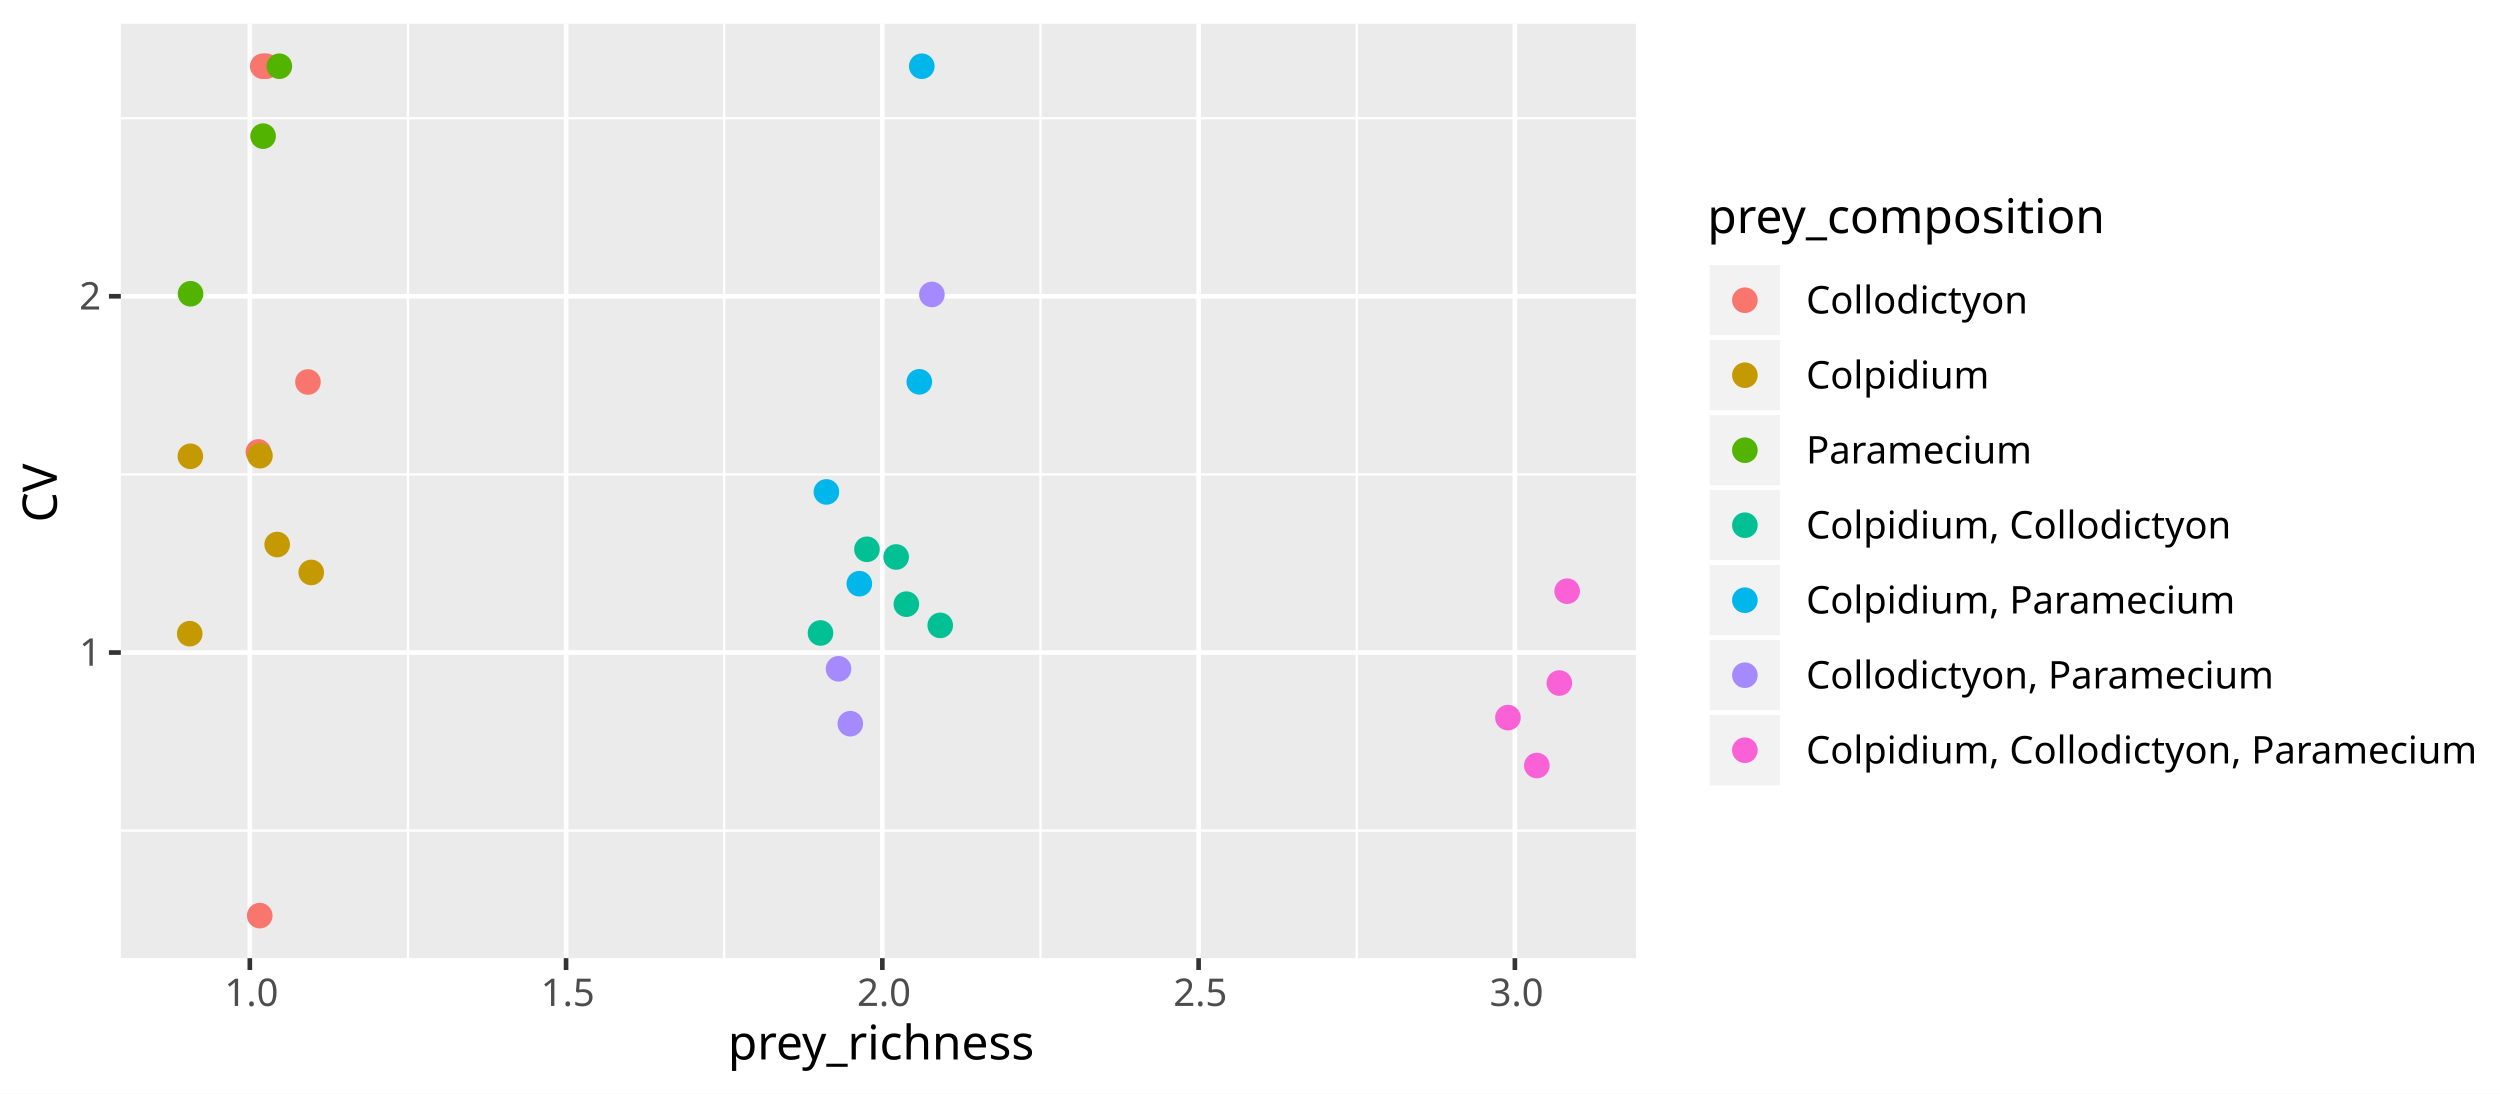
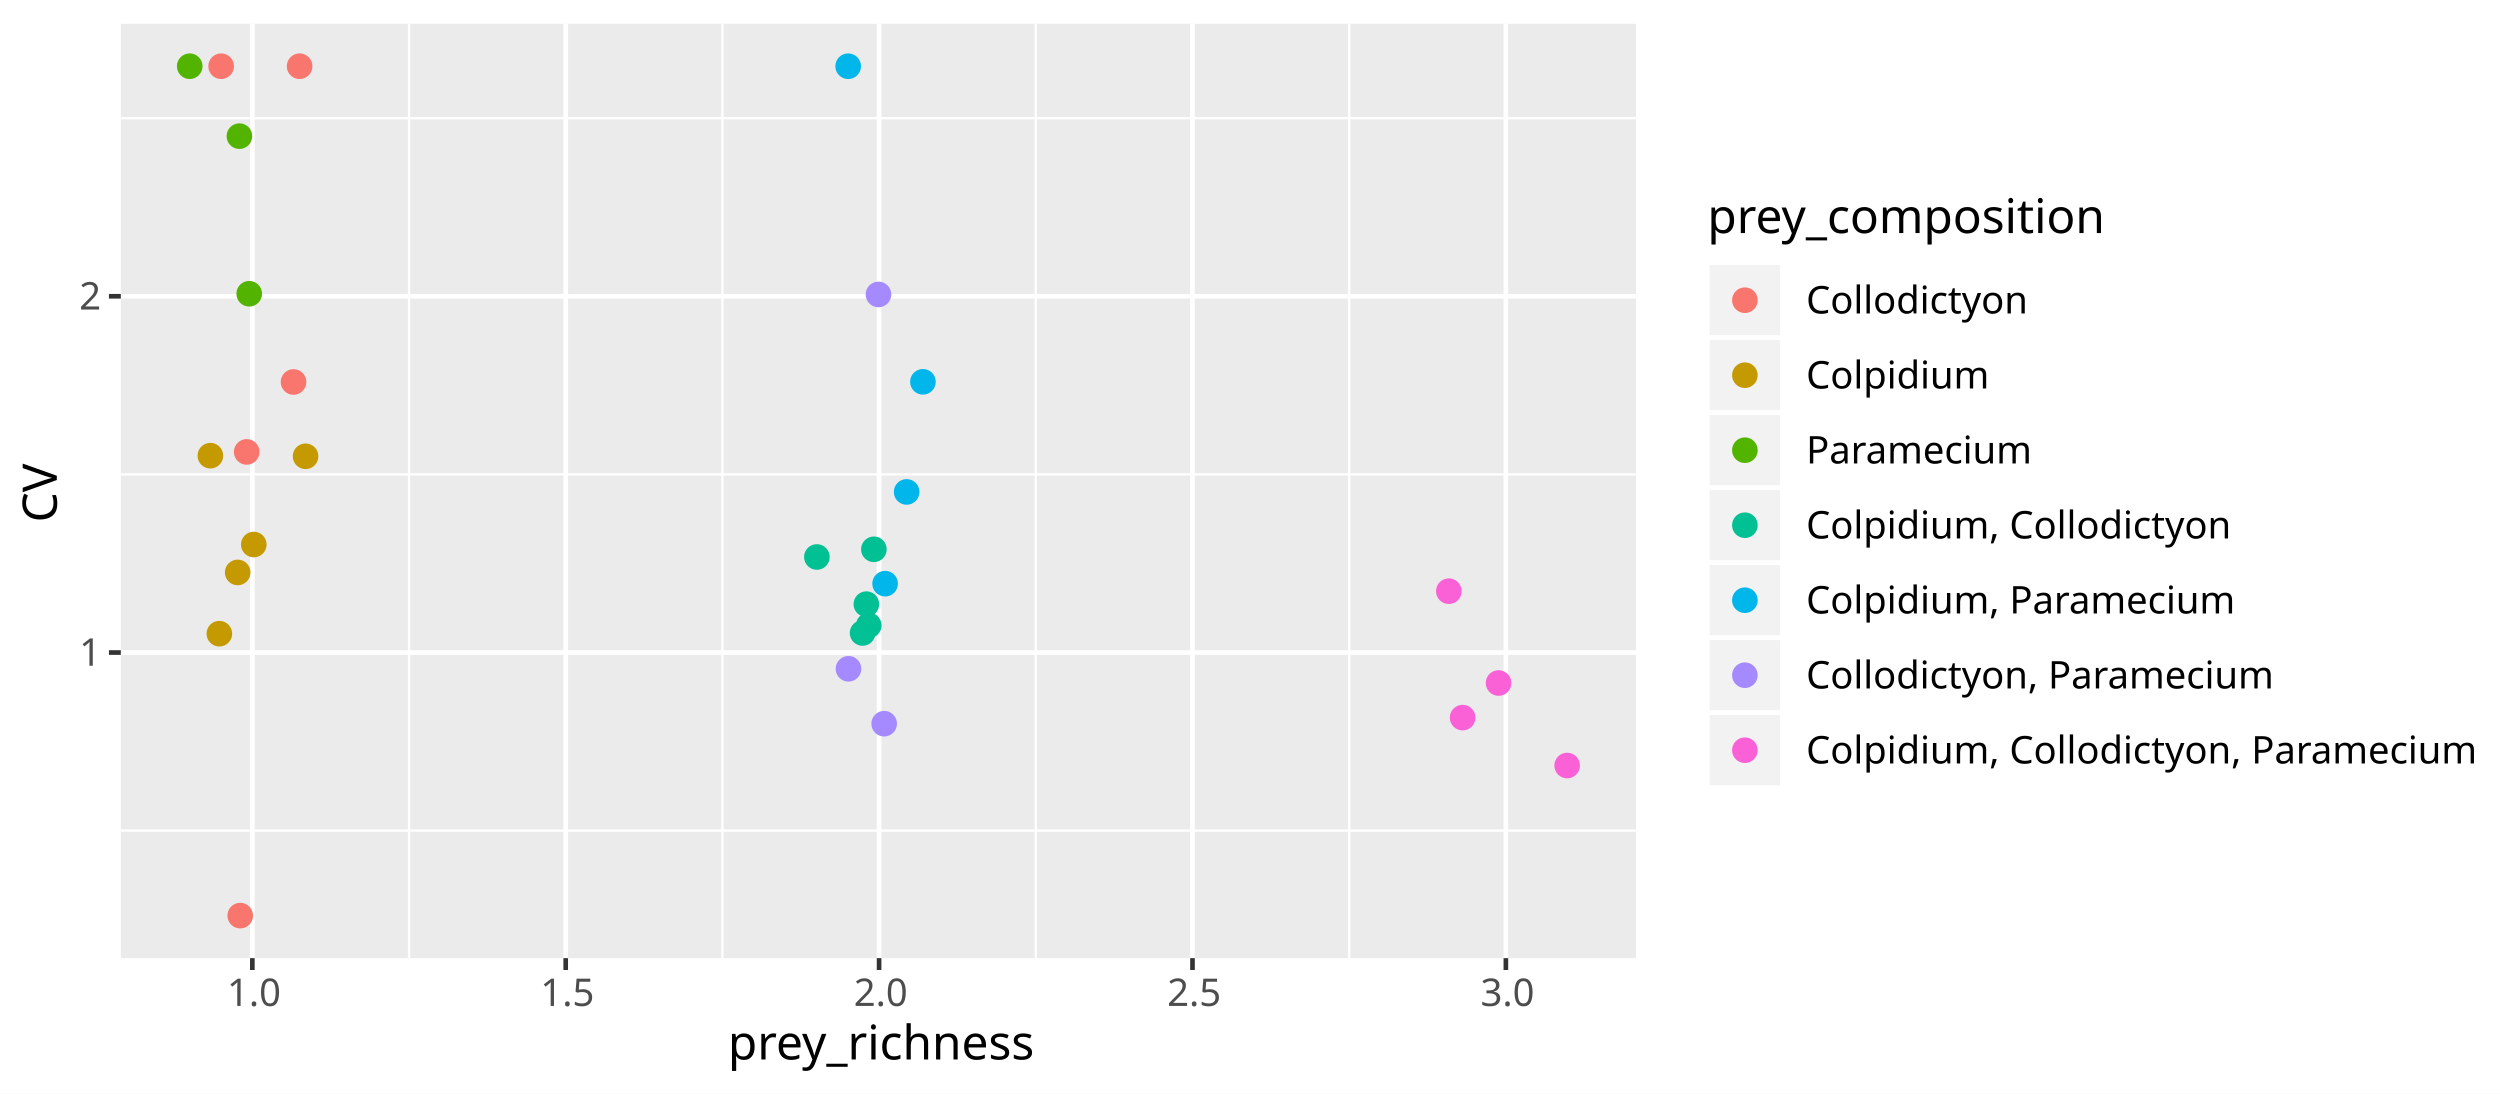
<svg xmlns="http://www.w3.org/2000/svg" viewBox="0 0 576.00 252.00">
  <defs>
    <style type="text/css">
    line, polyline, polygon, path, rect, circle {
      fill: none;
      stroke: #000000;
      stroke-linecap: round;
      stroke-linejoin: round;
      stroke-miterlimit: 10.00;
    }
  </style>
  </defs>
  <rect width="100%" height="100%" style="stroke: none; fill: #FFFFFF;" />
  <rect x="0.00" y="0.00" width="576.00" height="252.00" style="stroke-width: 1.07; stroke: none;" />
  <defs>
    <clipPath id="cpMjcuODR8Mzc2Ljk0fDIyMC43NXw1LjQ4">
      <rect x="27.84" y="5.48" width="349.10" height="215.27" />
    </clipPath>
  </defs>
  <rect x="27.84" y="5.48" width="349.10" height="215.27" style="stroke-width: 1.07; stroke: none; fill: #EBEBEB;" clip-path="url(#cpMjcuODR8Mzc2Ljk0fDIyMC43NXw1LjQ4)" />
  <polyline points="27.84,191.37 376.94,191.37 " style="stroke-width: 0.53; stroke: #FFFFFF; stroke-linecap: butt;" clip-path="url(#cpMjcuODR8Mzc2Ljk0fDIyMC43NXw1LjQ4)" />
  <polyline points="27.84,109.30 376.94,109.30 " style="stroke-width: 0.53; stroke: #FFFFFF; stroke-linecap: butt;" clip-path="url(#cpMjcuODR8Mzc2Ljk0fDIyMC43NXw1LjQ4)" />
  <polyline points="27.84,27.23 376.94,27.23 " style="stroke-width: 0.53; stroke: #FFFFFF; stroke-linecap: butt;" clip-path="url(#cpMjcuODR8Mzc2Ljk0fDIyMC43NXw1LjQ4)" />
-   <polyline points="93.99,220.75 93.99,5.48 " style="stroke-width: 0.53; stroke: #FFFFFF; stroke-linecap: butt;" clip-path="url(#cpMjcuODR8Mzc2Ljk0fDIyMC43NXw1LjQ4)" />
-   <polyline points="166.86,220.75 166.86,5.48 " style="stroke-width: 0.53; stroke: #FFFFFF; stroke-linecap: butt;" clip-path="url(#cpMjcuODR8Mzc2Ljk0fDIyMC43NXw1LjQ4)" />
-   <polyline points="239.73,220.75 239.73,5.48 " style="stroke-width: 0.53; stroke: #FFFFFF; stroke-linecap: butt;" clip-path="url(#cpMjcuODR8Mzc2Ljk0fDIyMC43NXw1LjQ4)" />
-   <polyline points="312.60,220.75 312.60,5.48 " style="stroke-width: 0.53; stroke: #FFFFFF; stroke-linecap: butt;" clip-path="url(#cpMjcuODR8Mzc2Ljk0fDIyMC43NXw1LjQ4)" />
+   <polyline points="94.24,220.75 94.24,5.48 " style="stroke-width: 0.53; stroke: #FFFFFF; stroke-linecap: butt;" clip-path="url(#cpMjcuODR8Mzc2Ljk0fDIyMC43NXw1LjQ4)" />
+   <polyline points="166.44,220.75 166.44,5.48 " style="stroke-width: 0.53; stroke: #FFFFFF; stroke-linecap: butt;" clip-path="url(#cpMjcuODR8Mzc2Ljk0fDIyMC43NXw1LjQ4)" />
+   <polyline points="238.64,220.75 238.64,5.48 " style="stroke-width: 0.53; stroke: #FFFFFF; stroke-linecap: butt;" clip-path="url(#cpMjcuODR8Mzc2Ljk0fDIyMC43NXw1LjQ4)" />
+   <polyline points="310.85,220.75 310.85,5.48 " style="stroke-width: 0.53; stroke: #FFFFFF; stroke-linecap: butt;" clip-path="url(#cpMjcuODR8Mzc2Ljk0fDIyMC43NXw1LjQ4)" />
  <polyline points="27.84,150.34 376.94,150.34 " style="stroke-width: 1.07; stroke: #FFFFFF; stroke-linecap: butt;" clip-path="url(#cpMjcuODR8Mzc2Ljk0fDIyMC43NXw1LjQ4)" />
  <polyline points="27.84,68.26 376.94,68.26 " style="stroke-width: 1.07; stroke: #FFFFFF; stroke-linecap: butt;" clip-path="url(#cpMjcuODR8Mzc2Ljk0fDIyMC43NXw1LjQ4)" />
-   <polyline points="57.56,220.75 57.56,5.48 " style="stroke-width: 1.07; stroke: #FFFFFF; stroke-linecap: butt;" clip-path="url(#cpMjcuODR8Mzc2Ljk0fDIyMC43NXw1LjQ4)" />
-   <polyline points="130.42,220.75 130.42,5.48 " style="stroke-width: 1.07; stroke: #FFFFFF; stroke-linecap: butt;" clip-path="url(#cpMjcuODR8Mzc2Ljk0fDIyMC43NXw1LjQ4)" />
-   <polyline points="203.29,220.75 203.29,5.48 " style="stroke-width: 1.07; stroke: #FFFFFF; stroke-linecap: butt;" clip-path="url(#cpMjcuODR8Mzc2Ljk0fDIyMC43NXw1LjQ4)" />
-   <polyline points="276.16,220.75 276.16,5.48 " style="stroke-width: 1.07; stroke: #FFFFFF; stroke-linecap: butt;" clip-path="url(#cpMjcuODR8Mzc2Ljk0fDIyMC43NXw1LjQ4)" />
-   <polyline points="349.03,220.75 349.03,5.48 " style="stroke-width: 1.07; stroke: #FFFFFF; stroke-linecap: butt;" clip-path="url(#cpMjcuODR8Mzc2Ljk0fDIyMC43NXw1LjQ4)" />
-   <circle cx="59.53" cy="104.12" r="1.95pt" style="stroke-width: 0.71; stroke: #F8766D; fill: #F8766D;" clip-path="url(#cpMjcuODR8Mzc2Ljk0fDIyMC43NXw1LjQ4)" />
-   <circle cx="70.95" cy="88.01" r="1.95pt" style="stroke-width: 0.71; stroke: #F8766D; fill: #F8766D;" clip-path="url(#cpMjcuODR8Mzc2Ljk0fDIyMC43NXw1LjQ4)" />
-   <circle cx="60.54" cy="15.26" r="1.95pt" style="stroke-width: 0.71; stroke: #F8766D; fill: #F8766D;" clip-path="url(#cpMjcuODR8Mzc2Ljk0fDIyMC43NXw1LjQ4)" />
-   <circle cx="61.32" cy="15.26" r="1.95pt" style="stroke-width: 0.71; stroke: #F8766D; fill: #F8766D;" clip-path="url(#cpMjcuODR8Mzc2Ljk0fDIyMC43NXw1LjQ4)" />
-   <circle cx="59.84" cy="210.96" r="1.95pt" style="stroke-width: 0.71; stroke: #F8766D; fill: #F8766D;" clip-path="url(#cpMjcuODR8Mzc2Ljk0fDIyMC43NXw1LjQ4)" />
-   <circle cx="71.71" cy="131.89" r="1.95pt" style="stroke-width: 0.71; stroke: #C49A00; fill: #C49A00;" clip-path="url(#cpMjcuODR8Mzc2Ljk0fDIyMC43NXw1LjQ4)" />
-   <circle cx="43.71" cy="146.00" r="1.95pt" style="stroke-width: 0.71; stroke: #C49A00; fill: #C49A00;" clip-path="url(#cpMjcuODR8Mzc2Ljk0fDIyMC43NXw1LjQ4)" />
-   <circle cx="43.86" cy="105.13" r="1.95pt" style="stroke-width: 0.71; stroke: #C49A00; fill: #C49A00;" clip-path="url(#cpMjcuODR8Mzc2Ljk0fDIyMC43NXw1LjQ4)" />
-   <circle cx="59.89" cy="104.99" r="1.95pt" style="stroke-width: 0.71; stroke: #C49A00; fill: #C49A00;" clip-path="url(#cpMjcuODR8Mzc2Ljk0fDIyMC43NXw1LjQ4)" />
-   <circle cx="63.86" cy="125.46" r="1.95pt" style="stroke-width: 0.71; stroke: #C49A00; fill: #C49A00;" clip-path="url(#cpMjcuODR8Mzc2Ljk0fDIyMC43NXw1LjQ4)" />
-   <circle cx="60.62" cy="31.37" r="1.95pt" style="stroke-width: 0.71; stroke: #53B400; fill: #53B400;" clip-path="url(#cpMjcuODR8Mzc2Ljk0fDIyMC43NXw1LjQ4)" />
-   <circle cx="64.36" cy="15.26" r="1.95pt" style="stroke-width: 0.71; stroke: #53B400; fill: #53B400;" clip-path="url(#cpMjcuODR8Mzc2Ljk0fDIyMC43NXw1LjQ4)" />
-   <circle cx="43.90" cy="67.68" r="1.95pt" style="stroke-width: 0.71; stroke: #53B400; fill: #53B400;" clip-path="url(#cpMjcuODR8Mzc2Ljk0fDIyMC43NXw1LjQ4)" />
-   <circle cx="208.82" cy="139.20" r="1.95pt" style="stroke-width: 0.71; stroke: #00C094; fill: #00C094;" clip-path="url(#cpMjcuODR8Mzc2Ljk0fDIyMC43NXw1LjQ4)" />
-   <circle cx="189.04" cy="145.84" r="1.95pt" style="stroke-width: 0.71; stroke: #00C094; fill: #00C094;" clip-path="url(#cpMjcuODR8Mzc2Ljk0fDIyMC43NXw1LjQ4)" />
-   <circle cx="216.63" cy="144.09" r="1.95pt" style="stroke-width: 0.71; stroke: #00C094; fill: #00C094;" clip-path="url(#cpMjcuODR8Mzc2Ljk0fDIyMC43NXw1LjQ4)" />
-   <circle cx="199.74" cy="126.56" r="1.95pt" style="stroke-width: 0.71; stroke: #00C094; fill: #00C094;" clip-path="url(#cpMjcuODR8Mzc2Ljk0fDIyMC43NXw1LjQ4)" />
-   <circle cx="206.47" cy="128.33" r="1.95pt" style="stroke-width: 0.71; stroke: #00C094; fill: #00C094;" clip-path="url(#cpMjcuODR8Mzc2Ljk0fDIyMC43NXw1LjQ4)" />
-   <circle cx="190.40" cy="113.34" r="1.95pt" style="stroke-width: 0.71; stroke: #00B6EB; fill: #00B6EB;" clip-path="url(#cpMjcuODR8Mzc2Ljk0fDIyMC43NXw1LjQ4)" />
-   <circle cx="211.81" cy="87.97" r="1.95pt" style="stroke-width: 0.71; stroke: #00B6EB; fill: #00B6EB;" clip-path="url(#cpMjcuODR8Mzc2Ljk0fDIyMC43NXw1LjQ4)" />
-   <circle cx="212.38" cy="15.26" r="1.95pt" style="stroke-width: 0.71; stroke: #00B6EB; fill: #00B6EB;" clip-path="url(#cpMjcuODR8Mzc2Ljk0fDIyMC43NXw1LjQ4)" />
-   <circle cx="197.99" cy="134.48" r="1.95pt" style="stroke-width: 0.71; stroke: #00B6EB; fill: #00B6EB;" clip-path="url(#cpMjcuODR8Mzc2Ljk0fDIyMC43NXw1LjQ4)" />
-   <circle cx="193.20" cy="154.09" r="1.95pt" style="stroke-width: 0.71; stroke: #A58AFF; fill: #A58AFF;" clip-path="url(#cpMjcuODR8Mzc2Ljk0fDIyMC43NXw1LjQ4)" />
-   <circle cx="195.91" cy="166.74" r="1.95pt" style="stroke-width: 0.71; stroke: #A58AFF; fill: #A58AFF;" clip-path="url(#cpMjcuODR8Mzc2Ljk0fDIyMC43NXw1LjQ4)" />
-   <circle cx="214.71" cy="67.84" r="1.95pt" style="stroke-width: 0.71; stroke: #A58AFF; fill: #A58AFF;" clip-path="url(#cpMjcuODR8Mzc2Ljk0fDIyMC43NXw1LjQ4)" />
-   <circle cx="361.07" cy="136.21" r="1.95pt" style="stroke-width: 0.71; stroke: #FB61D7; fill: #FB61D7;" clip-path="url(#cpMjcuODR8Mzc2Ljk0fDIyMC43NXw1LjQ4)" />
-   <circle cx="347.43" cy="165.34" r="1.95pt" style="stroke-width: 0.71; stroke: #FB61D7; fill: #FB61D7;" clip-path="url(#cpMjcuODR8Mzc2Ljk0fDIyMC43NXw1LjQ4)" />
-   <circle cx="359.27" cy="157.37" r="1.95pt" style="stroke-width: 0.71; stroke: #FB61D7; fill: #FB61D7;" clip-path="url(#cpMjcuODR8Mzc2Ljk0fDIyMC43NXw1LjQ4)" />
-   <circle cx="354.09" cy="176.38" r="1.95pt" style="stroke-width: 0.71; stroke: #FB61D7; fill: #FB61D7;" clip-path="url(#cpMjcuODR8Mzc2Ljk0fDIyMC43NXw1LjQ4)" />
+   <polyline points="58.14,220.75 58.14,5.48 " style="stroke-width: 1.07; stroke: #FFFFFF; stroke-linecap: butt;" clip-path="url(#cpMjcuODR8Mzc2Ljk0fDIyMC43NXw1LjQ4)" />
+   <polyline points="130.34,220.75 130.34,5.48 " style="stroke-width: 1.07; stroke: #FFFFFF; stroke-linecap: butt;" clip-path="url(#cpMjcuODR8Mzc2Ljk0fDIyMC43NXw1LjQ4)" />
+   <polyline points="202.54,220.75 202.54,5.48 " style="stroke-width: 1.07; stroke: #FFFFFF; stroke-linecap: butt;" clip-path="url(#cpMjcuODR8Mzc2Ljk0fDIyMC43NXw1LjQ4)" />
+   <polyline points="274.75,220.75 274.75,5.48 " style="stroke-width: 1.07; stroke: #FFFFFF; stroke-linecap: butt;" clip-path="url(#cpMjcuODR8Mzc2Ljk0fDIyMC43NXw1LjQ4)" />
+   <polyline points="346.95,220.75 346.95,5.48 " style="stroke-width: 1.07; stroke: #FFFFFF; stroke-linecap: butt;" clip-path="url(#cpMjcuODR8Mzc2Ljk0fDIyMC43NXw1LjQ4)" />
+   <circle cx="56.84" cy="104.12" r="1.95pt" style="stroke-width: 0.71; stroke: #F8766D; fill: #F8766D;" clip-path="url(#cpMjcuODR8Mzc2Ljk0fDIyMC43NXw1LjQ4)" />
+   <circle cx="67.63" cy="88.01" r="1.95pt" style="stroke-width: 0.71; stroke: #F8766D; fill: #F8766D;" clip-path="url(#cpMjcuODR8Mzc2Ljk0fDIyMC43NXw1LjQ4)" />
+   <circle cx="69.03" cy="15.26" r="1.95pt" style="stroke-width: 0.71; stroke: #F8766D; fill: #F8766D;" clip-path="url(#cpMjcuODR8Mzc2Ljk0fDIyMC43NXw1LjQ4)" />
+   <circle cx="50.95" cy="15.26" r="1.95pt" style="stroke-width: 0.71; stroke: #F8766D; fill: #F8766D;" clip-path="url(#cpMjcuODR8Mzc2Ljk0fDIyMC43NXw1LjQ4)" />
+   <circle cx="55.35" cy="210.96" r="1.95pt" style="stroke-width: 0.71; stroke: #F8766D; fill: #F8766D;" clip-path="url(#cpMjcuODR8Mzc2Ljk0fDIyMC43NXw1LjQ4)" />
+   <circle cx="54.76" cy="131.89" r="1.95pt" style="stroke-width: 0.71; stroke: #C49A00; fill: #C49A00;" clip-path="url(#cpMjcuODR8Mzc2Ljk0fDIyMC43NXw1LjQ4)" />
+   <circle cx="50.54" cy="146.00" r="1.95pt" style="stroke-width: 0.71; stroke: #C49A00; fill: #C49A00;" clip-path="url(#cpMjcuODR8Mzc2Ljk0fDIyMC43NXw1LjQ4)" />
+   <circle cx="70.40" cy="105.13" r="1.95pt" style="stroke-width: 0.71; stroke: #C49A00; fill: #C49A00;" clip-path="url(#cpMjcuODR8Mzc2Ljk0fDIyMC43NXw1LjQ4)" />
+   <circle cx="48.47" cy="104.99" r="1.95pt" style="stroke-width: 0.71; stroke: #C49A00; fill: #C49A00;" clip-path="url(#cpMjcuODR8Mzc2Ljk0fDIyMC43NXw1LjQ4)" />
+   <circle cx="58.47" cy="125.46" r="1.95pt" style="stroke-width: 0.71; stroke: #C49A00; fill: #C49A00;" clip-path="url(#cpMjcuODR8Mzc2Ljk0fDIyMC43NXw1LjQ4)" />
+   <circle cx="55.16" cy="31.37" r="1.95pt" style="stroke-width: 0.71; stroke: #53B400; fill: #53B400;" clip-path="url(#cpMjcuODR8Mzc2Ljk0fDIyMC43NXw1LjQ4)" />
+   <circle cx="43.71" cy="15.26" r="1.95pt" style="stroke-width: 0.71; stroke: #53B400; fill: #53B400;" clip-path="url(#cpMjcuODR8Mzc2Ljk0fDIyMC43NXw1LjQ4)" />
+   <circle cx="57.42" cy="67.68" r="1.95pt" style="stroke-width: 0.71; stroke: #53B400; fill: #53B400;" clip-path="url(#cpMjcuODR8Mzc2Ljk0fDIyMC43NXw1LjQ4)" />
+   <circle cx="199.61" cy="139.20" r="1.95pt" style="stroke-width: 0.71; stroke: #00C094; fill: #00C094;" clip-path="url(#cpMjcuODR8Mzc2Ljk0fDIyMC43NXw1LjQ4)" />
+   <circle cx="198.74" cy="145.84" r="1.95pt" style="stroke-width: 0.71; stroke: #00C094; fill: #00C094;" clip-path="url(#cpMjcuODR8Mzc2Ljk0fDIyMC43NXw1LjQ4)" />
+   <circle cx="200.16" cy="144.09" r="1.95pt" style="stroke-width: 0.71; stroke: #00C094; fill: #00C094;" clip-path="url(#cpMjcuODR8Mzc2Ljk0fDIyMC43NXw1LjQ4)" />
+   <circle cx="201.34" cy="126.56" r="1.95pt" style="stroke-width: 0.71; stroke: #00C094; fill: #00C094;" clip-path="url(#cpMjcuODR8Mzc2Ljk0fDIyMC43NXw1LjQ4)" />
+   <circle cx="188.21" cy="128.33" r="1.95pt" style="stroke-width: 0.71; stroke: #00C094; fill: #00C094;" clip-path="url(#cpMjcuODR8Mzc2Ljk0fDIyMC43NXw1LjQ4)" />
+   <circle cx="208.89" cy="113.34" r="1.95pt" style="stroke-width: 0.71; stroke: #00B6EB; fill: #00B6EB;" clip-path="url(#cpMjcuODR8Mzc2Ljk0fDIyMC43NXw1LjQ4)" />
+   <circle cx="212.64" cy="87.97" r="1.95pt" style="stroke-width: 0.71; stroke: #00B6EB; fill: #00B6EB;" clip-path="url(#cpMjcuODR8Mzc2Ljk0fDIyMC43NXw1LjQ4)" />
+   <circle cx="195.42" cy="15.26" r="1.95pt" style="stroke-width: 0.71; stroke: #00B6EB; fill: #00B6EB;" clip-path="url(#cpMjcuODR8Mzc2Ljk0fDIyMC43NXw1LjQ4)" />
+   <circle cx="203.93" cy="134.48" r="1.95pt" style="stroke-width: 0.71; stroke: #00B6EB; fill: #00B6EB;" clip-path="url(#cpMjcuODR8Mzc2Ljk0fDIyMC43NXw1LjQ4)" />
+   <circle cx="195.49" cy="154.09" r="1.95pt" style="stroke-width: 0.71; stroke: #A58AFF; fill: #A58AFF;" clip-path="url(#cpMjcuODR8Mzc2Ljk0fDIyMC43NXw1LjQ4)" />
+   <circle cx="203.71" cy="166.74" r="1.95pt" style="stroke-width: 0.71; stroke: #A58AFF; fill: #A58AFF;" clip-path="url(#cpMjcuODR8Mzc2Ljk0fDIyMC43NXw1LjQ4)" />
+   <circle cx="202.40" cy="67.84" r="1.95pt" style="stroke-width: 0.71; stroke: #A58AFF; fill: #A58AFF;" clip-path="url(#cpMjcuODR8Mzc2Ljk0fDIyMC43NXw1LjQ4)" />
+   <circle cx="333.81" cy="136.21" r="1.95pt" style="stroke-width: 0.71; stroke: #FB61D7; fill: #FB61D7;" clip-path="url(#cpMjcuODR8Mzc2Ljk0fDIyMC43NXw1LjQ4)" />
+   <circle cx="336.99" cy="165.34" r="1.95pt" style="stroke-width: 0.71; stroke: #FB61D7; fill: #FB61D7;" clip-path="url(#cpMjcuODR8Mzc2Ljk0fDIyMC43NXw1LjQ4)" />
+   <circle cx="345.27" cy="157.37" r="1.95pt" style="stroke-width: 0.71; stroke: #FB61D7; fill: #FB61D7;" clip-path="url(#cpMjcuODR8Mzc2Ljk0fDIyMC43NXw1LjQ4)" />
+   <circle cx="361.07" cy="176.38" r="1.95pt" style="stroke-width: 0.71; stroke: #FB61D7; fill: #FB61D7;" clip-path="url(#cpMjcuODR8Mzc2Ljk0fDIyMC43NXw1LjQ4)" />
  <defs>
    <clipPath id="cpMC4wMHw1NzYuMDB8MjUyLjAwfDAuMDA=">
      <rect x="0.00" y="0.00" width="576.00" height="252.00" />
    </clipPath>
  </defs>
  <g clip-path="url(#cpMC4wMHw1NzYuMDB8MjUyLjAwfDAuMDA=)">
    <text x="18.25" y="153.38" style="font-size: 8.80px; fill: #4D4D4D; font-family: Utopia;" textLength="4.66px" lengthAdjust="spacingAndGlyphs">1</text>
  </g>
  <g clip-path="url(#cpMC4wMHw1NzYuMDB8MjUyLjAwfDAuMDA=)">
    <text x="18.25" y="71.31" style="font-size: 8.80px; fill: #4D4D4D; font-family: Utopia;" textLength="4.66px" lengthAdjust="spacingAndGlyphs">2</text>
  </g>
  <polyline points="25.10,150.34 27.84,150.34 " style="stroke-width: 1.07; stroke: #333333; stroke-linecap: butt;" clip-path="url(#cpMC4wMHw1NzYuMDB8MjUyLjAwfDAuMDA=)" />
  <polyline points="25.10,68.26 27.84,68.26 " style="stroke-width: 1.07; stroke: #333333; stroke-linecap: butt;" clip-path="url(#cpMC4wMHw1NzYuMDB8MjUyLjAwfDAuMDA=)" />
-   <polyline points="57.56,223.49 57.56,220.75 " style="stroke-width: 1.07; stroke: #333333; stroke-linecap: butt;" clip-path="url(#cpMC4wMHw1NzYuMDB8MjUyLjAwfDAuMDA=)" />
-   <polyline points="130.42,223.49 130.42,220.75 " style="stroke-width: 1.07; stroke: #333333; stroke-linecap: butt;" clip-path="url(#cpMC4wMHw1NzYuMDB8MjUyLjAwfDAuMDA=)" />
-   <polyline points="203.29,223.49 203.29,220.75 " style="stroke-width: 1.07; stroke: #333333; stroke-linecap: butt;" clip-path="url(#cpMC4wMHw1NzYuMDB8MjUyLjAwfDAuMDA=)" />
-   <polyline points="276.16,223.49 276.16,220.75 " style="stroke-width: 1.07; stroke: #333333; stroke-linecap: butt;" clip-path="url(#cpMC4wMHw1NzYuMDB8MjUyLjAwfDAuMDA=)" />
-   <polyline points="349.03,223.49 349.03,220.75 " style="stroke-width: 1.07; stroke: #333333; stroke-linecap: butt;" clip-path="url(#cpMC4wMHw1NzYuMDB8MjUyLjAwfDAuMDA=)" />
+   <polyline points="58.14,223.49 58.14,220.75 " style="stroke-width: 1.07; stroke: #333333; stroke-linecap: butt;" clip-path="url(#cpMC4wMHw1NzYuMDB8MjUyLjAwfDAuMDA=)" />
+   <polyline points="130.34,223.49 130.34,220.75 " style="stroke-width: 1.07; stroke: #333333; stroke-linecap: butt;" clip-path="url(#cpMC4wMHw1NzYuMDB8MjUyLjAwfDAuMDA=)" />
+   <polyline points="202.54,223.49 202.54,220.75 " style="stroke-width: 1.07; stroke: #333333; stroke-linecap: butt;" clip-path="url(#cpMC4wMHw1NzYuMDB8MjUyLjAwfDAuMDA=)" />
+   <polyline points="274.75,223.49 274.75,220.75 " style="stroke-width: 1.07; stroke: #333333; stroke-linecap: butt;" clip-path="url(#cpMC4wMHw1NzYuMDB8MjUyLjAwfDAuMDA=)" />
+   <polyline points="346.95,223.49 346.95,220.75 " style="stroke-width: 1.07; stroke: #333333; stroke-linecap: butt;" clip-path="url(#cpMC4wMHw1NzYuMDB8MjUyLjAwfDAuMDA=)" />
  <g clip-path="url(#cpMC4wMHw1NzYuMDB8MjUyLjAwfDAuMDA=)">
-     <text x="51.73" y="231.77" style="font-size: 8.80px; fill: #4D4D4D; font-family: Utopia;" textLength="11.66px" lengthAdjust="spacingAndGlyphs">1.0</text>
+     <text x="52.31" y="231.77" style="font-size: 8.80px; fill: #4D4D4D; font-family: Utopia;" textLength="11.66px" lengthAdjust="spacingAndGlyphs">1.0</text>
  </g>
  <g clip-path="url(#cpMC4wMHw1NzYuMDB8MjUyLjAwfDAuMDA=)">
-     <text x="124.60" y="231.77" style="font-size: 8.80px; fill: #4D4D4D; font-family: Utopia;" textLength="11.66px" lengthAdjust="spacingAndGlyphs">1.5</text>
+     <text x="124.51" y="231.77" style="font-size: 8.80px; fill: #4D4D4D; font-family: Utopia;" textLength="11.66px" lengthAdjust="spacingAndGlyphs">1.5</text>
  </g>
  <g clip-path="url(#cpMC4wMHw1NzYuMDB8MjUyLjAwfDAuMDA=)">
-     <text x="197.47" y="231.77" style="font-size: 8.80px; fill: #4D4D4D; font-family: Utopia;" textLength="11.66px" lengthAdjust="spacingAndGlyphs">2.0</text>
+     <text x="196.71" y="231.77" style="font-size: 8.80px; fill: #4D4D4D; font-family: Utopia;" textLength="11.66px" lengthAdjust="spacingAndGlyphs">2.0</text>
  </g>
  <g clip-path="url(#cpMC4wMHw1NzYuMDB8MjUyLjAwfDAuMDA=)">
-     <text x="270.34" y="231.77" style="font-size: 8.80px; fill: #4D4D4D; font-family: Utopia;" textLength="11.66px" lengthAdjust="spacingAndGlyphs">2.5</text>
+     <text x="268.92" y="231.77" style="font-size: 8.80px; fill: #4D4D4D; font-family: Utopia;" textLength="11.66px" lengthAdjust="spacingAndGlyphs">2.5</text>
  </g>
  <g clip-path="url(#cpMC4wMHw1NzYuMDB8MjUyLjAwfDAuMDA=)">
-     <text x="343.21" y="231.77" style="font-size: 8.80px; fill: #4D4D4D; font-family: Utopia;" textLength="11.66px" lengthAdjust="spacingAndGlyphs">3.0</text>
+     <text x="341.12" y="231.77" style="font-size: 8.80px; fill: #4D4D4D; font-family: Utopia;" textLength="11.66px" lengthAdjust="spacingAndGlyphs">3.0</text>
  </g>
  <g clip-path="url(#cpMC4wMHw1NzYuMDB8MjUyLjAwfDAuMDA=)">
    <text x="167.71" y="244.10" style="font-size: 11.00px; font-family: Utopia;" textLength="69.35px" lengthAdjust="spacingAndGlyphs">prey_richness</text>
  </g>
  <g clip-path="url(#cpMC4wMHw1NzYuMDB8MjUyLjAwfDAuMDA=)">
    <text transform="translate(13.09,120.36) rotate(-90)" style="font-size: 11.00px; font-family: Utopia;" textLength="14.50px" lengthAdjust="spacingAndGlyphs">CV</text>
  </g>
  <rect x="387.90" y="39.25" width="182.62" height="147.72" style="stroke-width: 1.07; stroke: none; fill: #FFFFFF;" clip-path="url(#cpMC4wMHw1NzYuMDB8MjUyLjAwfDAuMDA=)" />
  <g clip-path="url(#cpMC4wMHw1NzYuMDB8MjUyLjAwfDAuMDA=)">
    <text x="393.38" y="53.70" style="font-size: 11.00px; font-family: Utopia;" textLength="90.82px" lengthAdjust="spacingAndGlyphs">prey_composition</text>
  </g>
  <rect x="393.38" y="60.53" width="17.28" height="17.28" style="stroke-width: 1.07; stroke: #FFFFFF; fill: #F2F2F2;" clip-path="url(#cpMC4wMHw1NzYuMDB8MjUyLjAwfDAuMDA=)" />
  <circle cx="402.02" cy="69.17" r="1.95pt" style="stroke-width: 0.71; stroke: #F8766D; fill: #F8766D;" clip-path="url(#cpMC4wMHw1NzYuMDB8MjUyLjAwfDAuMDA=)" />
  <rect x="393.38" y="77.81" width="17.28" height="17.28" style="stroke-width: 1.07; stroke: #FFFFFF; fill: #F2F2F2;" clip-path="url(#cpMC4wMHw1NzYuMDB8MjUyLjAwfDAuMDA=)" />
  <circle cx="402.02" cy="86.45" r="1.95pt" style="stroke-width: 0.71; stroke: #C49A00; fill: #C49A00;" clip-path="url(#cpMC4wMHw1NzYuMDB8MjUyLjAwfDAuMDA=)" />
  <rect x="393.38" y="95.09" width="17.28" height="17.28" style="stroke-width: 1.07; stroke: #FFFFFF; fill: #F2F2F2;" clip-path="url(#cpMC4wMHw1NzYuMDB8MjUyLjAwfDAuMDA=)" />
  <circle cx="402.02" cy="103.73" r="1.95pt" style="stroke-width: 0.71; stroke: #53B400; fill: #53B400;" clip-path="url(#cpMC4wMHw1NzYuMDB8MjUyLjAwfDAuMDA=)" />
  <rect x="393.38" y="112.37" width="17.28" height="17.28" style="stroke-width: 1.07; stroke: #FFFFFF; fill: #F2F2F2;" clip-path="url(#cpMC4wMHw1NzYuMDB8MjUyLjAwfDAuMDA=)" />
  <circle cx="402.02" cy="121.01" r="1.95pt" style="stroke-width: 0.71; stroke: #00C094; fill: #00C094;" clip-path="url(#cpMC4wMHw1NzYuMDB8MjUyLjAwfDAuMDA=)" />
  <rect x="393.38" y="129.65" width="17.28" height="17.28" style="stroke-width: 1.07; stroke: #FFFFFF; fill: #F2F2F2;" clip-path="url(#cpMC4wMHw1NzYuMDB8MjUyLjAwfDAuMDA=)" />
  <circle cx="402.02" cy="138.29" r="1.95pt" style="stroke-width: 0.71; stroke: #00B6EB; fill: #00B6EB;" clip-path="url(#cpMC4wMHw1NzYuMDB8MjUyLjAwfDAuMDA=)" />
  <rect x="393.38" y="146.93" width="17.28" height="17.28" style="stroke-width: 1.07; stroke: #FFFFFF; fill: #F2F2F2;" clip-path="url(#cpMC4wMHw1NzYuMDB8MjUyLjAwfDAuMDA=)" />
  <circle cx="402.02" cy="155.57" r="1.95pt" style="stroke-width: 0.71; stroke: #A58AFF; fill: #A58AFF;" clip-path="url(#cpMC4wMHw1NzYuMDB8MjUyLjAwfDAuMDA=)" />
  <rect x="393.38" y="164.21" width="17.28" height="17.28" style="stroke-width: 1.07; stroke: #FFFFFF; fill: #F2F2F2;" clip-path="url(#cpMC4wMHw1NzYuMDB8MjUyLjAwfDAuMDA=)" />
  <circle cx="402.02" cy="172.85" r="1.95pt" style="stroke-width: 0.71; stroke: #FB61D7; fill: #FB61D7;" clip-path="url(#cpMC4wMHw1NzYuMDB8MjUyLjAwfDAuMDA=)" />
  <g clip-path="url(#cpMC4wMHw1NzYuMDB8MjUyLjAwfDAuMDA=)">
    <text x="416.14" y="72.22" style="font-size: 8.80px; font-family: Utopia;" textLength="51.26px" lengthAdjust="spacingAndGlyphs">Collodictyon</text>
  </g>
  <g clip-path="url(#cpMC4wMHw1NzYuMDB8MjUyLjAwfDAuMDA=)">
    <text x="416.14" y="89.50" style="font-size: 8.80px; font-family: Utopia;" textLength="42.73px" lengthAdjust="spacingAndGlyphs">Colpidium</text>
  </g>
  <g clip-path="url(#cpMC4wMHw1NzYuMDB8MjUyLjAwfDAuMDA=)">
    <text x="416.14" y="106.78" style="font-size: 8.80px; font-family: Utopia;" textLength="50.92px" lengthAdjust="spacingAndGlyphs">Paramecium</text>
  </g>
  <g clip-path="url(#cpMC4wMHw1NzYuMDB8MjUyLjAwfDAuMDA=)">
    <text x="416.14" y="124.06" style="font-size: 8.80px; font-family: Utopia;" textLength="98.30px" lengthAdjust="spacingAndGlyphs">Colpidium, Collodictyon</text>
  </g>
  <g clip-path="url(#cpMC4wMHw1NzYuMDB8MjUyLjAwfDAuMDA=)">
    <text x="416.14" y="141.34" style="font-size: 8.80px; font-family: Utopia;" textLength="97.95px" lengthAdjust="spacingAndGlyphs">Colpidium, Paramecium</text>
  </g>
  <g clip-path="url(#cpMC4wMHw1NzYuMDB8MjUyLjAwfDAuMDA=)">
    <text x="416.14" y="158.62" style="font-size: 8.80px; font-family: Utopia;" textLength="106.49px" lengthAdjust="spacingAndGlyphs">Collodictyon, Paramecium</text>
  </g>
  <g clip-path="url(#cpMC4wMHw1NzYuMDB8MjUyLjAwfDAuMDA=)">
    <text x="416.14" y="175.90" style="font-size: 8.80px; font-family: Utopia;" textLength="153.52px" lengthAdjust="spacingAndGlyphs">Colpidium, Collodictyon, Paramecium</text>
  </g>
</svg>
